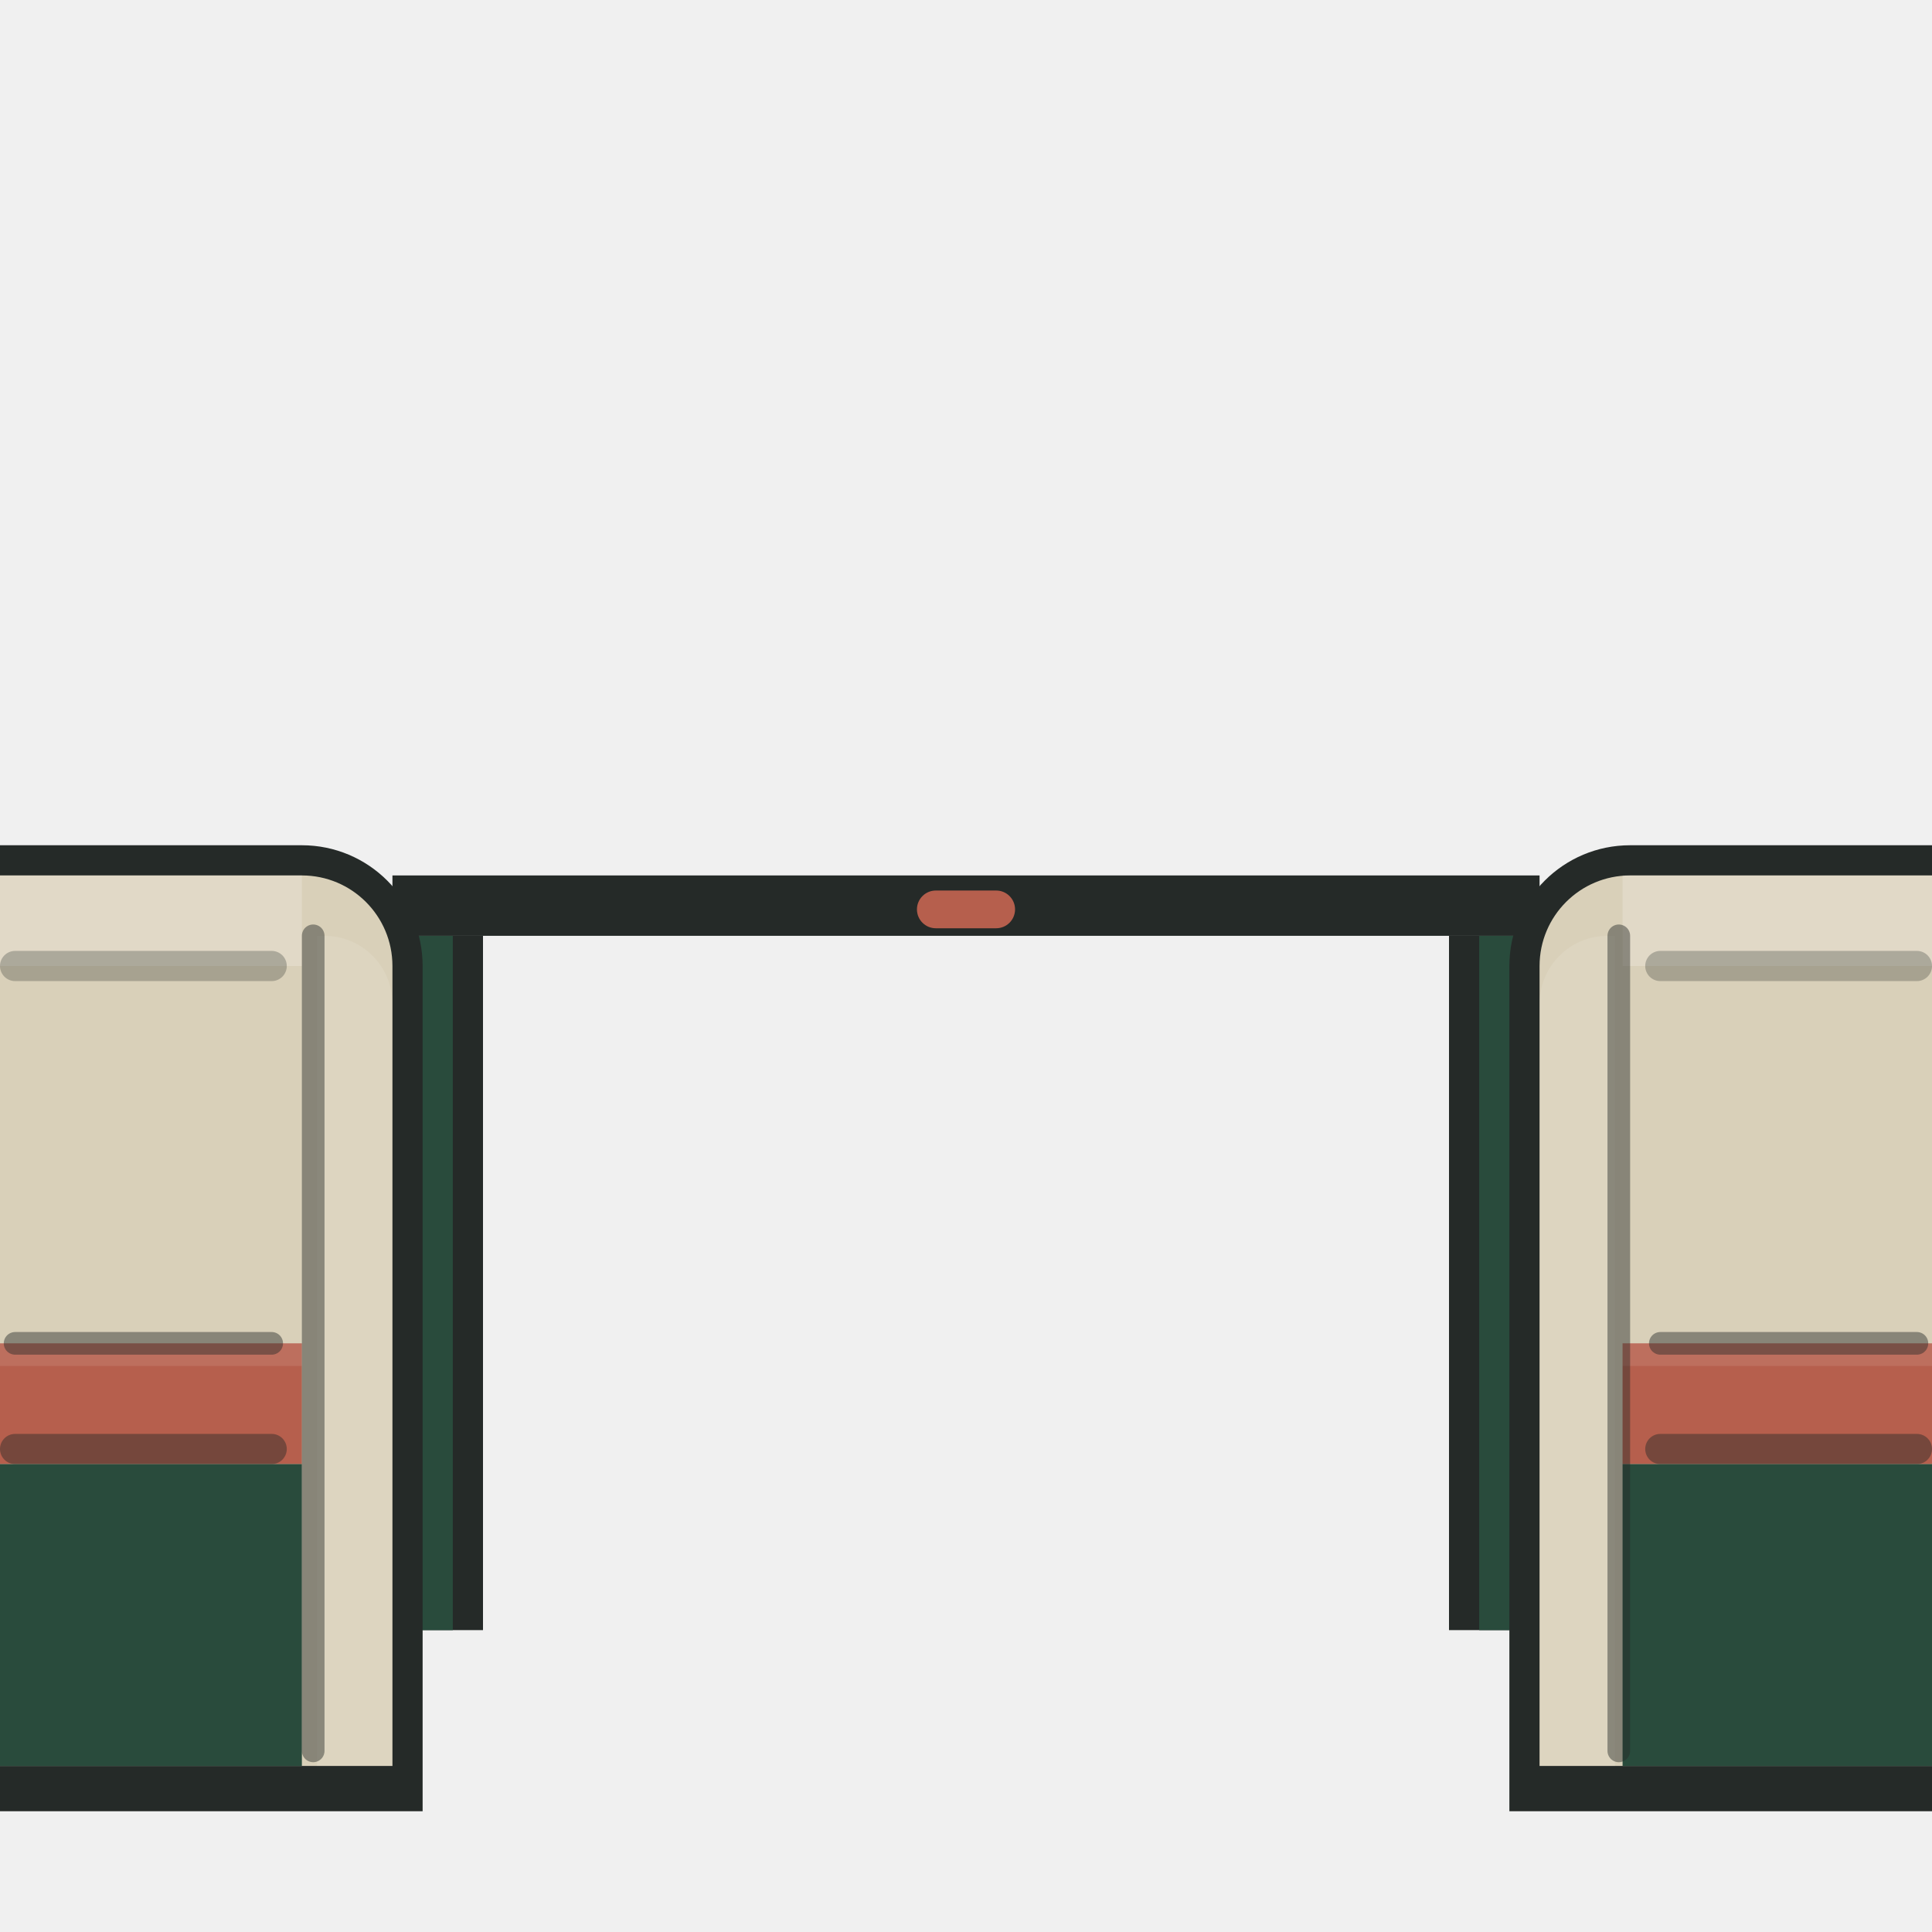
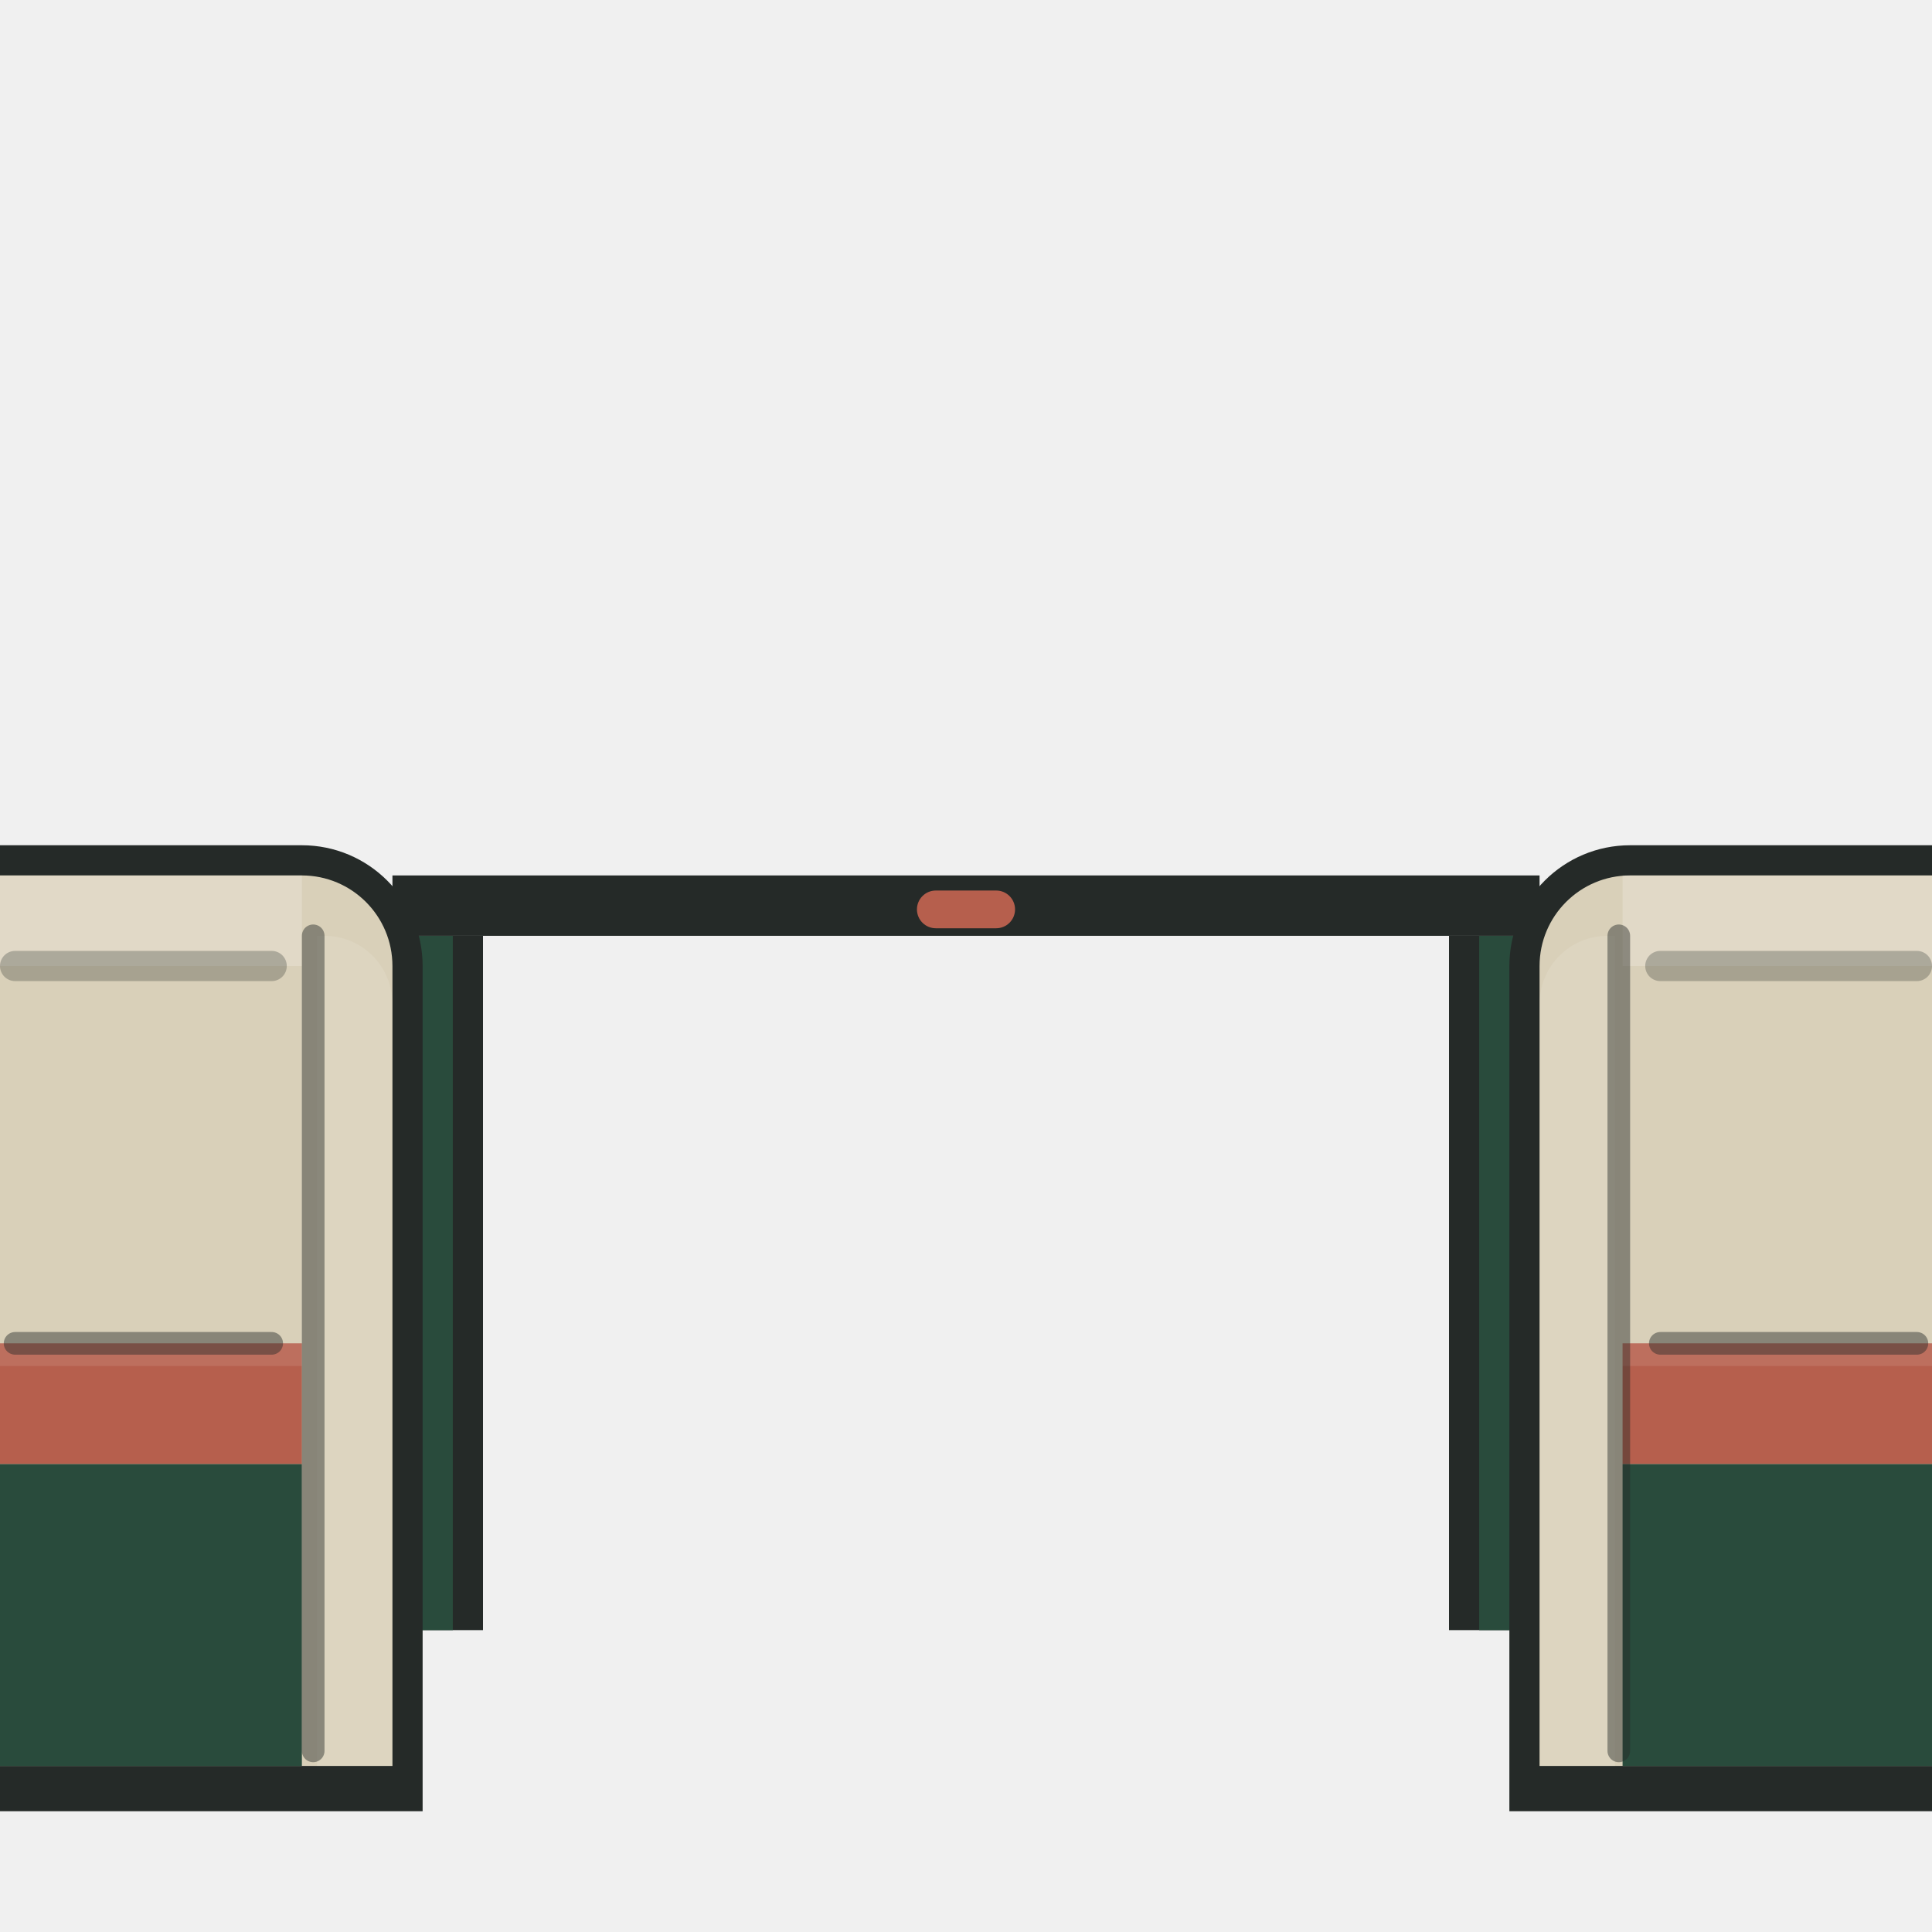
<svg xmlns="http://www.w3.org/2000/svg" viewBox="0 0 128 128" width="128" height="128">
  <g id="detail/upper">
    <path id="pocket-leaf-left-edge" d="M 27.5 62 H 32 V 108 H 27.5 Z" fill="#252A28" />
    <path id="pocket-leaf-left" d="M 27.5 62 H 30 V 108 H 27.5 Z" fill="#294B3C" />
    <path id="pocket-leaf-right-edge" d="M 96 62 H 100.5 V 108 H 96 Z" fill="#252A28" />
    <path id="pocket-leaf-right" d="M 98 62 H 100.5 V 108 H 98 Z" fill="#294B3C" />
    <path id="door-track" d="M 26 58 H 102 V 62 H 26 Z" fill="#252A28" />
    <path id="door-mode-lens" d="M 62 59 H 66 a 1.25 1.25 0 0 1 0 2.5 H 62 a 1.25 1.25 0 0 1 0 -2.5 Z" fill="#B65F4D" />
    <path id="pylon-left-contour" d="M 0 56 H 20 a 8 8 0 0 1 8 8 V 120 H 0 Z" fill="#252A28" />
    <path id="pylon-left-face" d="M 0 58 H 20 a 6 6 0 0 1 6 6 V 117 H 0 Z" fill="#D9D0B9" />
    <path id="pylon-left-cap-light" d="M 0 58 H 20 V 64 H 0 Z" fill="#FFFFFF" opacity="0.20" />
    <path id="pylon-left-service-seam" d="M 1 64 H 18" fill="none" stroke="#252A28" stroke-width="2" stroke-linecap="round" stroke-linejoin="round" opacity="0.28" />
    <path id="pylon-left-band" d="M 0 89 H 20 V 97 H 0 Z" fill="#B65F4D" />
    <path id="pylon-left-band-light" d="M 0 89 H 20 V 90.5 H 0 Z" fill="#FFFFFF" opacity="0.10" />
    <path id="pylon-left-band-seam" d="M 1 89 H 18" fill="none" stroke="#252A28" stroke-width="1.5" stroke-linecap="round" stroke-linejoin="round" opacity="0.45" />
-     <path id="pylon-left-base-seam" d="M 1 96 H 18" fill="none" stroke="#252A28" stroke-width="2" stroke-linecap="round" stroke-linejoin="round" opacity="0.45" />
    <path id="pylon-left-green" d="M 0 97 H 20 V 117 H 0 Z" fill="#294B3C" />
    <path id="pylon-left-reveal-light" d="M 21 62 H 21.5 a 4.5 4.5 0 0 1 4.5 4.5 V 117 H 21 Z" fill="#FFFFFF" opacity="0.10" />
    <path id="pylon-left-divider-seam" d="M 20.75 62 V 116" fill="none" stroke="#252A28" stroke-width="1.5" stroke-linecap="round" stroke-linejoin="round" opacity="0.45" />
    <path id="pylon-right-contour" d="M 108 56 H 128 V 120 H 100 V 64 a 8 8 0 0 1 8 -8 Z" fill="#252A28" />
    <path id="pylon-right-face" d="M 108 58 H 128 V 117 H 102 V 64 a 6 6 0 0 1 6 -6 Z" fill="#D9D0B9" />
    <path id="pylon-right-cap-light" d="M 107.5 58 H 128 V 64 H 107.5 Z" fill="#FFFFFF" opacity="0.20" />
    <path id="pylon-right-service-seam" d="M 110 64 H 127" fill="none" stroke="#252A28" stroke-width="2" stroke-linecap="round" stroke-linejoin="round" opacity="0.28" />
    <path id="pylon-right-band" d="M 107.5 89 H 128 V 97 H 107.5 Z" fill="#B65F4D" />
    <path id="pylon-right-band-light" d="M 107.5 89 H 128 V 90.5 H 107.5 Z" fill="#FFFFFF" opacity="0.10" />
    <path id="pylon-right-band-seam" d="M 110 89 H 127" fill="none" stroke="#252A28" stroke-width="1.5" stroke-linecap="round" stroke-linejoin="round" opacity="0.45" />
-     <path id="pylon-right-base-seam" d="M 110 96 H 127" fill="none" stroke="#252A28" stroke-width="2" stroke-linecap="round" stroke-linejoin="round" opacity="0.45" />
    <path id="pylon-right-green" d="M 107.5 97 H 128 V 117 H 107.5 Z" fill="#294B3C" />
    <path id="pylon-right-reveal-light" d="M 102 66.5 a 4.5 4.5 0 0 1 4.5 -4.5 H 107 V 117 H 102 Z" fill="#FFFFFF" opacity="0.10" />
    <path id="pylon-right-divider-seam" d="M 107.25 62 V 116" fill="none" stroke="#252A28" stroke-width="1.5" stroke-linecap="round" stroke-linejoin="round" opacity="0.45" />
  </g>
</svg>
